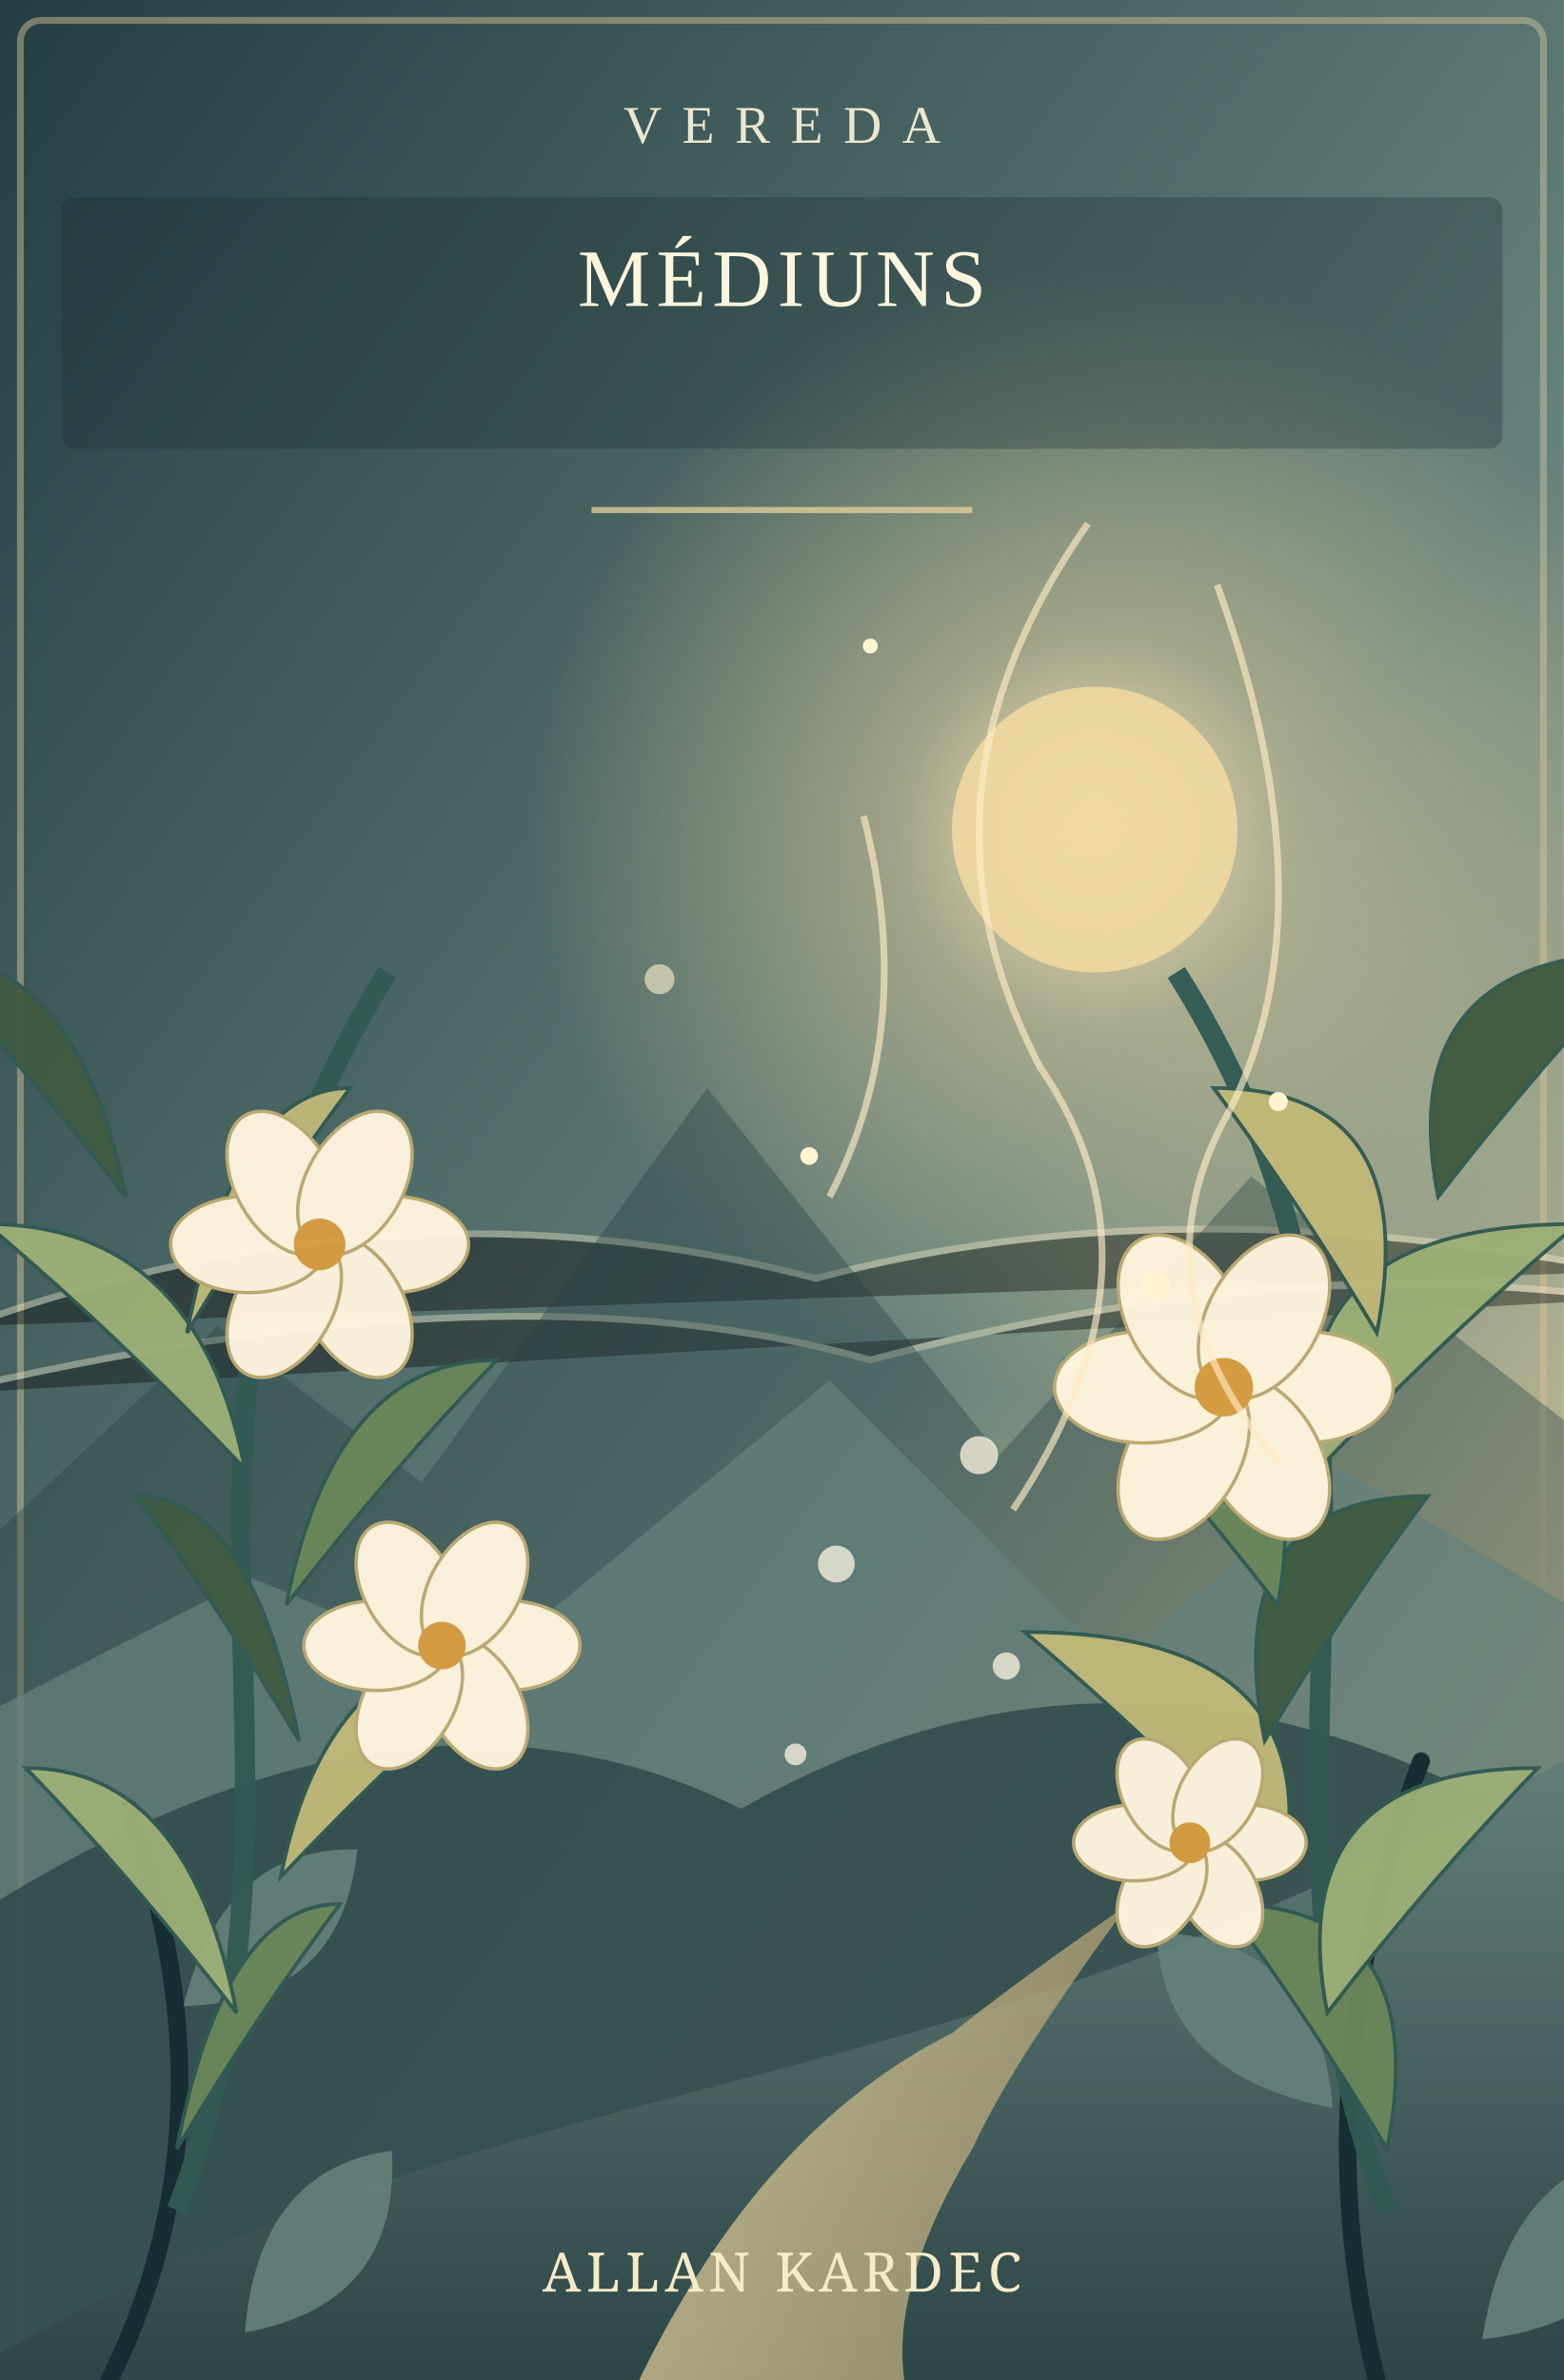
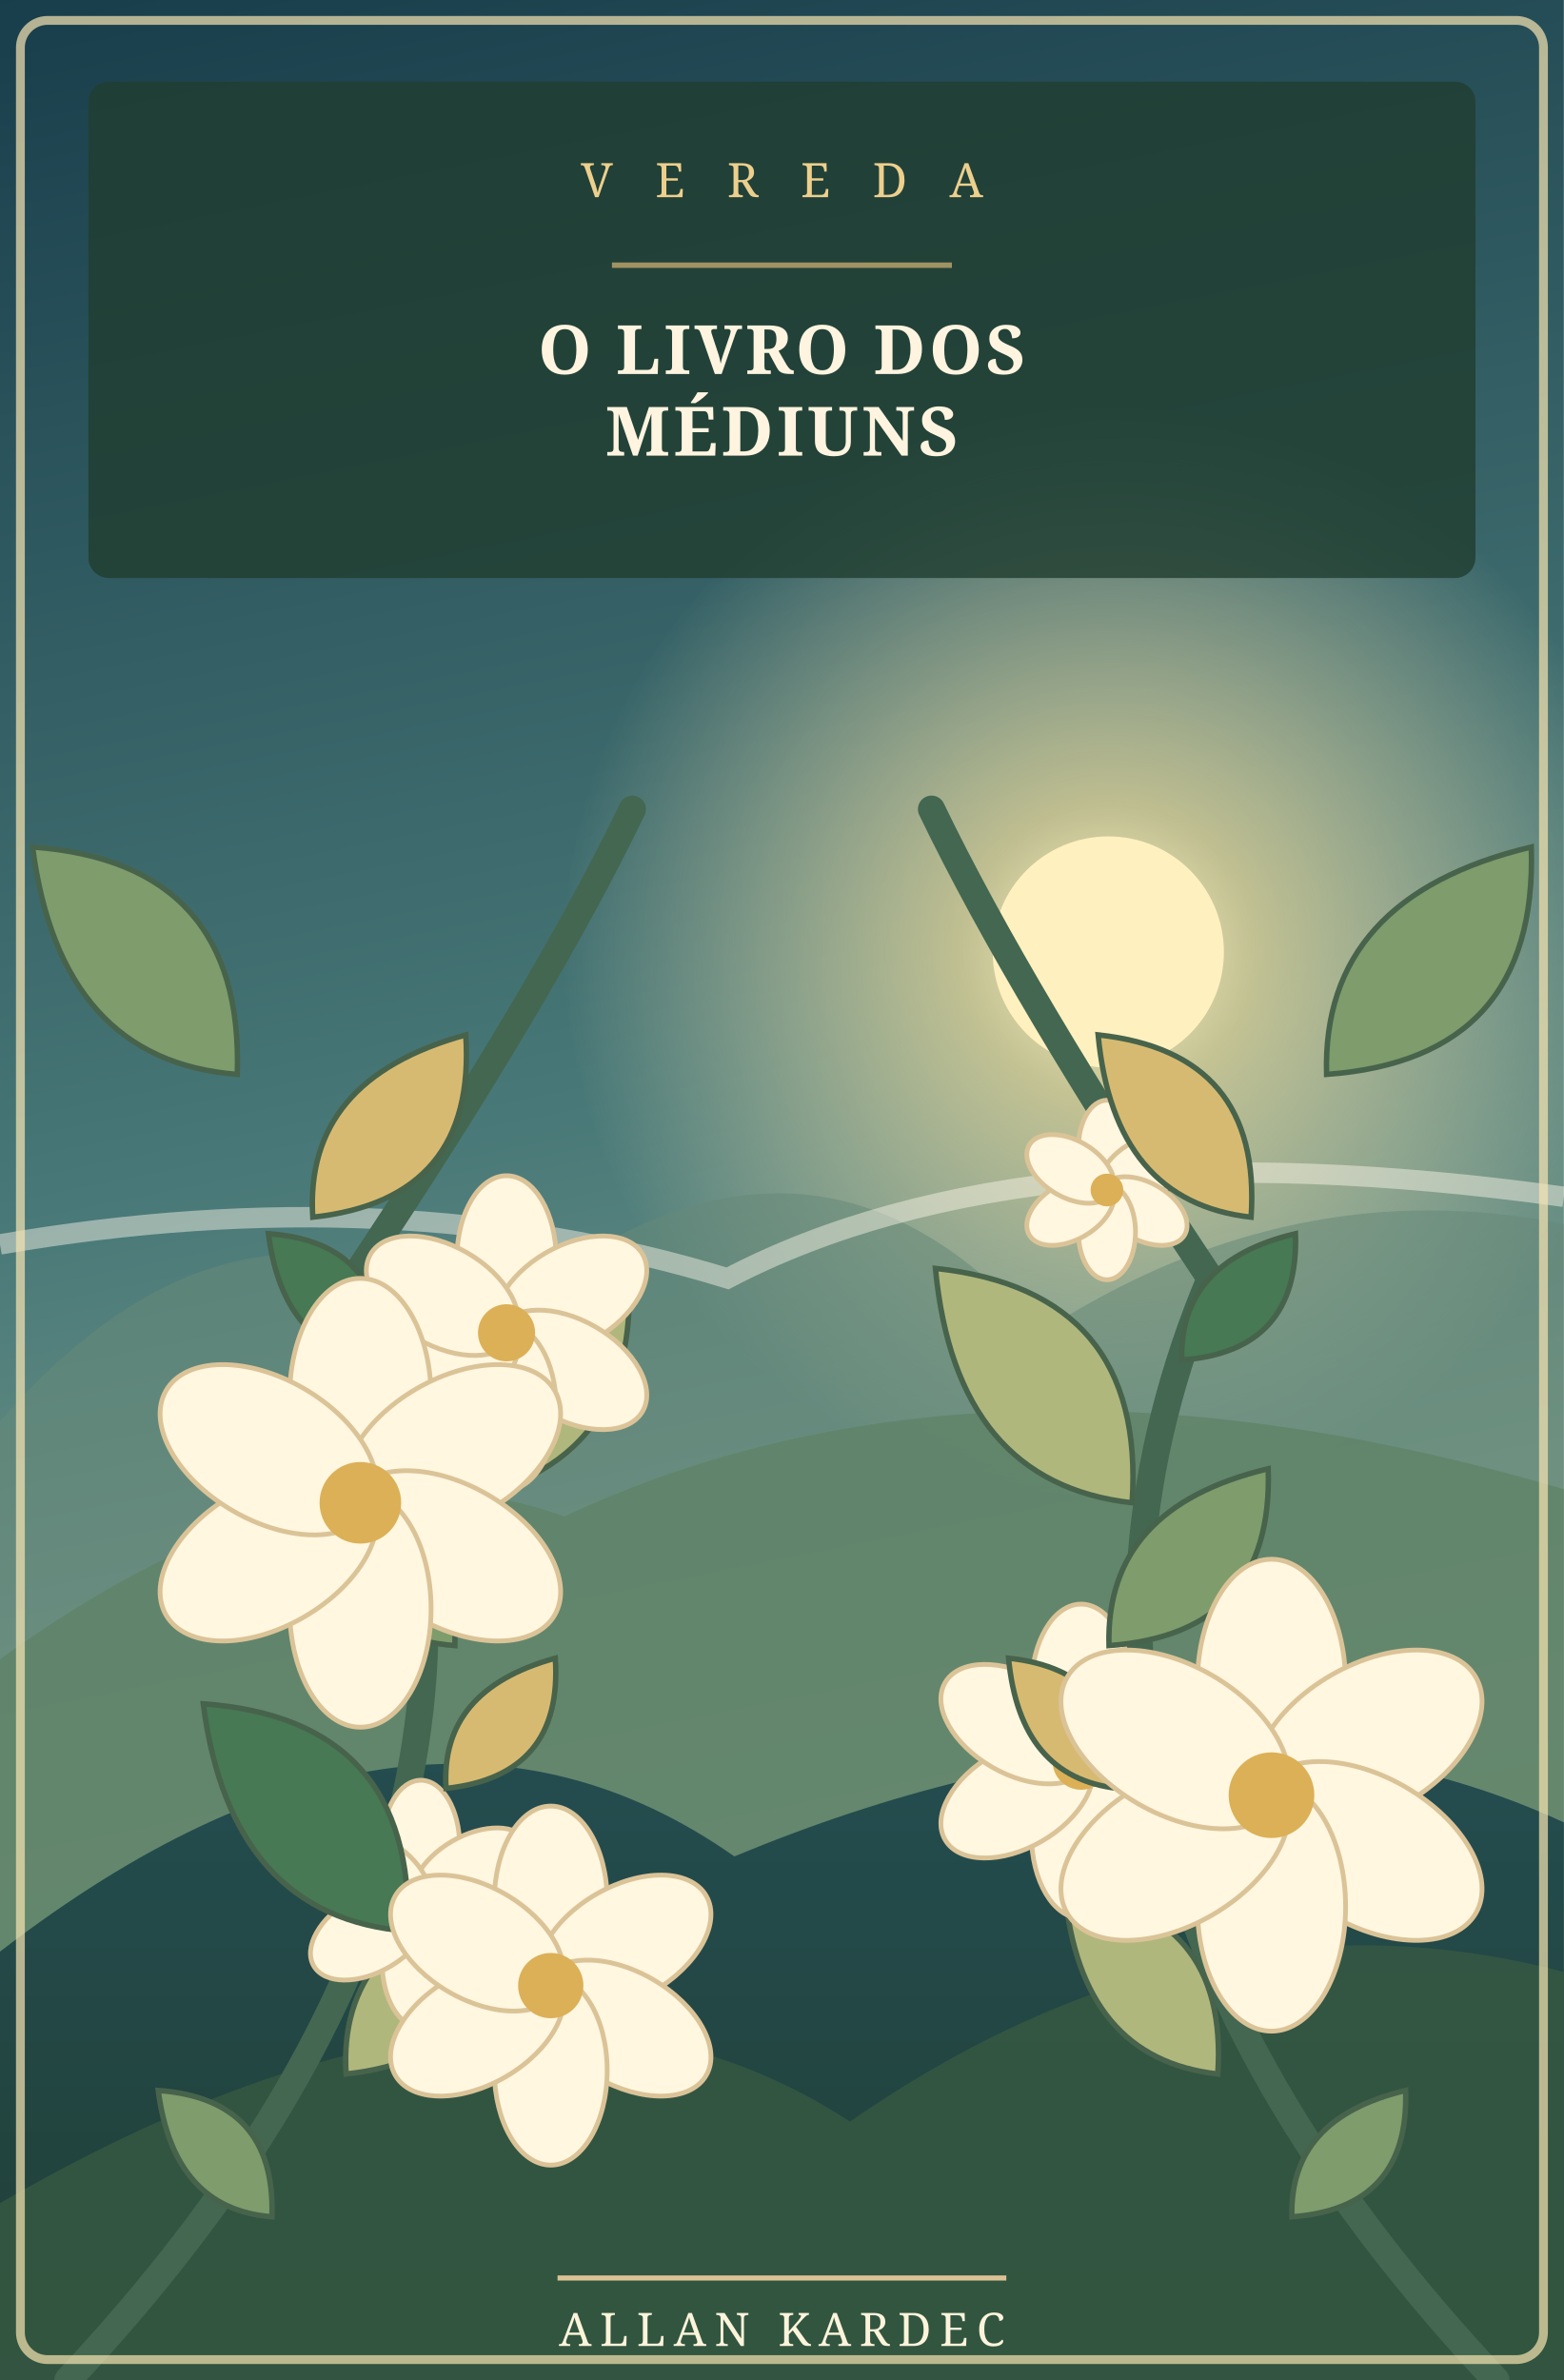
<svg xmlns="http://www.w3.org/2000/svg" viewBox="0 0 230 350" role="img" aria-labelledby="t d">
  <defs>
-     <linearGradient id="sky" x1="0" y1="0" x2=".9" y2="1">
-       <stop offset="0" stop-color="#233e42" />
-       <stop offset=".60" stop-color="#64817b" />
-       <stop offset="1" stop-color="#efd7a0" />
-     </linearGradient>
-     <linearGradient id="front" x1="0" y1="0" x2="0" y2="1">
-       <stop offset="0" stop-color="#64817b" />
-       <stop offset="1" stop-color="#162d31" />
+     <linearGradient id="sky" x1="0" y1="0" x2=".13" y2="1">
+       <stop stop-color="#183d4b" />
+       <stop offset=".51" stop-color="#497978" />
+       <stop offset="1" stop-color="#aec09f" />
    </linearGradient>
    <radialGradient id="halo">
-       <stop offset="0" stop-color="#fff2c8" stop-opacity=".95" />
-       <stop offset=".35" stop-color="#efd7a0" stop-opacity=".48" />
-       <stop offset="1" stop-color="#efd7a0" stop-opacity="0" />
+       <stop stop-color="#fff6cf" stop-opacity="1" />
+       <stop offset=".27" stop-color="#ffe6a0" stop-opacity=".66" />
+       <stop offset="1" stop-color="#ffefc1" stop-opacity="0" />
    </radialGradient>
-     <linearGradient id="trail" x1="0" y1="0" x2="1" y2=".2">
-       <stop offset="0" stop-color="#ead7a0" />
-       <stop offset="1" stop-color="#b3a174" />
+     <linearGradient id="near" x1="0" y1="0" x2="0" y2="1">
+       <stop stop-color="#244d50" />
+       <stop offset="1" stop-color="#213f35" />
    </linearGradient>
  </defs>
  <rect width="230" height="350" fill="url(#sky)" />
-   <rect x="3" y="3" width="224" height="344" rx="3" fill="none" stroke="#d4c297" opacity=".48" stroke-width="1" />
-   <circle cx="161" cy="122" r="83" fill="url(#halo)" />
-   <circle cx="161" cy="122" r="21" fill="#efd7a0" opacity=".93" />
-   <g stroke="#fff1cd" opacity=".37" stroke-width="1">
-     <path d="M-5 195 Q59 172 120 188 Q172 174 239 187" />
-     <path d="M-9 205 Q75 185 128 200 Q188 184 239 191" />
+   <circle cx="163" cy="140" r="80" fill="url(#halo)" />
+   <circle cx="163" cy="140" r="17" fill="#fff0bf" />
+   <path d="M0 209Q35 169 73 194Q118 156 153 196Q190 172 230 180V350H0Z" fill="#668878" opacity=".55" />
+   <path d="M0 244Q47 210 83 223Q145 194 230 219V350H0Z" fill="#5f8366" opacity=".77" />
+   <path d="M0 287Q61 240 108 273Q178 244 230 268V350H0Z" fill="url(#near)" />
+   <path d="M0 324Q76 280 125 312Q177 276 230 290V350H0Z" fill="#355842" opacity=".85" />
+   <path d="M0 183Q58 173 107 188Q151 165 230 176" stroke="#fff9eb" opacity=".45" stroke-width="3" fill="none" />
+   <path d="M10 350Q86 269 52 188Q80 146 93 119" stroke="#436751" stroke-width="4" fill="none" stroke-linecap="round" />
+   <path d="M0 0Q12.0 -12.5 0 -25.0Q-10.0 -10.5 0 0Z" transform="translate(40.0 326.0) rotate(-42)" fill="#7e9c6c" stroke="#47634b" stroke-width=".8" />
+   <path d="M0 0Q16.8 -17.5 0 -35.0Q-14.0 -14.7 0 0Z" transform="translate(50.9 305.0) rotate(40)" fill="#b0b77d" stroke="#47634b" stroke-width=".8" />
+   <g transform="translate(61.9 280.0)">
+     <ellipse cx="0" cy="-8.6" rx="5.7" ry="9.6" transform="rotate(0)" fill="#fff7e0" stroke="#dbc398" stroke-width=".7" />
+     <ellipse cx="0" cy="-8.6" rx="5.7" ry="9.6" transform="rotate(60)" fill="#fff7e0" stroke="#dbc398" stroke-width=".7" />
+     <ellipse cx="0" cy="-8.6" rx="5.7" ry="9.6" transform="rotate(120)" fill="#fff7e0" stroke="#dbc398" stroke-width=".7" />
+     <ellipse cx="0" cy="-8.6" rx="5.7" ry="9.6" transform="rotate(180)" fill="#fff7e0" stroke="#dbc398" stroke-width=".7" />
+     <ellipse cx="0" cy="-8.6" rx="5.7" ry="9.6" transform="rotate(240)" fill="#fff7e0" stroke="#dbc398" stroke-width=".7" />
+     <ellipse cx="0" cy="-8.6" rx="5.7" ry="9.6" transform="rotate(300)" fill="#fff7e0" stroke="#dbc398" stroke-width=".7" />
+     <circle r="3.3" fill="#dcb057" />
  </g>
-   <path d="M-15 239 L32 195 62 218 104 160 147 214 184 173 243 219 243 351 -15 351Z" fill="#233e42" opacity=".37" />
-   <path d="M-10 256 L37 232 70 246 122 203 164 245 197 216 239 241 239 350 -10 350Z" fill="#64817b" opacity=".72" />
-   <path d="M-16 290 Q55 239 109 266 Q174 229 243 280 L243 350 -16 350Z" fill="#233e42" opacity=".70" />
-   <path d="M-10 352 C78 298 135 316 240 253 L240 390Z" fill="url(#front)" />
-   <path d="M94 350 Q112 313 140 299 Q150 291 166 280 Q149 303 143 316 Q131 336 133 350Z" fill="url(#trail)" opacity=".72" />
-   <g stroke="#162d31" stroke-width="2.6" fill="none" stroke-linecap="round">
-     <path d="M14 354 Q36 314 19 266" />
-     <path d="M203 352 Q191 307 209 259" />
+   <path d="M0 0Q21.6 -22.5 0 -45.0Q-18.0 -18.9 0 0Z" transform="translate(60.0 284.0) rotate(-42)" fill="#467954" stroke="#47634b" stroke-width=".8" />
+   <path d="M0 0Q12.0 -12.5 0 -25.0Q-10.0 -10.5 0 0Z" transform="translate(65.6 263.0) rotate(40)" fill="#d7ba71" stroke="#47634b" stroke-width=".8" />
+   <path d="M0 0Q16.8 -17.5 0 -35.0Q-14.0 -14.7 0 0Z" transform="translate(66.9 242.0) rotate(-42)" fill="#7e9c6c" stroke="#47634b" stroke-width=".8" />
+   <path d="M0 0Q21.6 -22.5 0 -45.0Q-18.0 -18.9 0 0Z" transform="translate(63.5 221.0) rotate(40)" fill="#b0b77d" stroke="#47634b" stroke-width=".8" />
+   <g transform="translate(74.5 196.0)">
+     <ellipse cx="0" cy="-10.9" rx="7.3" ry="12.2" transform="rotate(0)" fill="#fff7e0" stroke="#dbc398" stroke-width=".7" />
+     <ellipse cx="0" cy="-10.9" rx="7.3" ry="12.2" transform="rotate(60)" fill="#fff7e0" stroke="#dbc398" stroke-width=".7" />
+     <ellipse cx="0" cy="-10.9" rx="7.3" ry="12.2" transform="rotate(120)" fill="#fff7e0" stroke="#dbc398" stroke-width=".7" />
+     <ellipse cx="0" cy="-10.9" rx="7.3" ry="12.2" transform="rotate(180)" fill="#fff7e0" stroke="#dbc398" stroke-width=".7" />
+     <ellipse cx="0" cy="-10.9" rx="7.3" ry="12.2" transform="rotate(240)" fill="#fff7e0" stroke="#dbc398" stroke-width=".7" />
+     <ellipse cx="0" cy="-10.9" rx="7.3" ry="12.2" transform="rotate(300)" fill="#fff7e0" stroke="#dbc398" stroke-width=".7" />
+     <circle r="4.2" fill="#dcb057" />
  </g>
-   <g>
-     <path transform="translate(-2 277) rotate(-49) scale(0.78)" d="M0 0 Q-17 -25 0 -43 Q19 -22 0 0Z" fill="#64817b" opacity=".90" />
-     <path transform="translate(27 295) rotate(48) scale(0.8)" d="M0 0 Q-17 -25 0 -43 Q19 -22 0 0Z" fill="#64817b" opacity=".90" />
-     <path transform="translate(-3 324) rotate(-35) scale(0.95)" d="M0 0 Q-17 -25 0 -43 Q19 -22 0 0Z" fill="#64817b" opacity=".90" />
-     <path transform="translate(36 343) rotate(39) scale(0.8)" d="M0 0 Q-17 -25 0 -43 Q19 -22 0 0Z" fill="#64817b" opacity=".90" />
-     <path transform="translate(196 310) rotate(-45) scale(0.85)" d="M0 0 Q-17 -25 0 -43 Q19 -22 0 0Z" fill="#64817b" opacity=".90" />
-     <path transform="translate(218 344) rotate(43) scale(0.9)" d="M0 0 Q-17 -25 0 -43 Q19 -22 0 0Z" fill="#64817b" opacity=".90" />
+   <path d="M0 0Q12.0 -12.5 0 -25.0Q-10.0 -10.5 0 0Z" transform="translate(56.2 200.0) rotate(-42)" fill="#467954" stroke="#47634b" stroke-width=".8" />
+   <path d="M0 0Q16.8 -17.5 0 -35.0Q-14.0 -14.7 0 0Z" transform="translate(46.0 179.0) rotate(40)" fill="#d7ba71" stroke="#47634b" stroke-width=".8" />
+   <path d="M0 0Q21.6 -22.5 0 -45.0Q-18.0 -18.9 0 0Z" transform="translate(34.9 158.0) rotate(-42)" fill="#7e9c6c" stroke="#47634b" stroke-width=".8" />
+   <path d="M220 350Q144 269 178 188Q150 146 137 119" stroke="#436751" stroke-width="4" fill="none" stroke-linecap="round" />
+   <path d="M0 0Q12.0 -12.5 0 -25.0Q-10.0 -10.5 0 0Z" transform="translate(190.0 326.0) rotate(42)" fill="#7e9c6c" stroke="#47634b" stroke-width=".8" />
+   <path d="M0 0Q16.8 -17.5 0 -35.0Q-14.0 -14.7 0 0Z" transform="translate(179.1 305.0) rotate(-40)" fill="#b0b77d" stroke="#47634b" stroke-width=".8" />
+   <path d="M0 0Q21.6 -22.5 0 -45.0Q-18.0 -18.9 0 0Z" transform="translate(170.0 284.0) rotate(42)" fill="#467954" stroke="#47634b" stroke-width=".8" />
+   <g transform="translate(159.0 259.0)">
+     <ellipse cx="0" cy="-10.9" rx="7.3" ry="12.2" transform="rotate(0)" fill="#fff7e0" stroke="#dbc398" stroke-width=".7" />
+     <ellipse cx="0" cy="-10.9" rx="7.3" ry="12.2" transform="rotate(60)" fill="#fff7e0" stroke="#dbc398" stroke-width=".7" />
+     <ellipse cx="0" cy="-10.9" rx="7.3" ry="12.2" transform="rotate(120)" fill="#fff7e0" stroke="#dbc398" stroke-width=".7" />
+     <ellipse cx="0" cy="-10.9" rx="7.3" ry="12.2" transform="rotate(180)" fill="#fff7e0" stroke="#dbc398" stroke-width=".7" />
+     <ellipse cx="0" cy="-10.9" rx="7.3" ry="12.2" transform="rotate(240)" fill="#fff7e0" stroke="#dbc398" stroke-width=".7" />
+     <ellipse cx="0" cy="-10.9" rx="7.3" ry="12.2" transform="rotate(300)" fill="#fff7e0" stroke="#dbc398" stroke-width=".7" />
+     <circle r="4.2" fill="#dcb057" />
  </g>
-   <g opacity=".96">
-     <path d="M26 325 C51 260 16 208 57 143" fill="none" stroke="#315a52" stroke-width="3" />
-     <path d="M26 316 Q38 296 50 280 Q33 280 26 316Z" fill="#69865a" stroke="#315a52" stroke-width=".55" />
-     <path d="M34.8 296 Q19.3 276 3.8 260 Q27.8 260 34.8 296Z" fill="#9caf76" stroke="#315a52" stroke-width=".55" />
-     <path d="M41.3 276 Q60.3 256 79.3 240 Q48.3 240 41.3 276Z" fill="#c0b878" stroke="#315a52" stroke-width=".55" />
-     <path d="M44 256 Q32 236 20 220 Q37 220 44 256Z" fill="#3e5b3f" stroke="#315a52" stroke-width=".55" />
-     <path d="M42.1 236 Q57.6 216 73.1 200 Q49.1 200 42.1 236Z" fill="#69865a" stroke="#315a52" stroke-width=".55" />
-     <path d="M36 216 Q17 196 -2 180 Q29 180 36 216Z" fill="#9caf76" stroke="#315a52" stroke-width=".55" />
-     <path d="M27.5 196 Q39.5 176 51.5 160 Q34.5 160 27.5 196Z" fill="#c0b878" stroke="#315a52" stroke-width=".55" />
-     <path d="M18.5 176 Q3 156 -12.5 140 Q11.5 140 18.5 176Z" fill="#3e5b3f" stroke="#315a52" stroke-width=".55" />
-     <path d="M204 325 C179 260 214 208 173 143" fill="none" stroke="#315a52" stroke-width="3" />
-     <path d="M204 316 Q192 296 180 280 Q211 280 204 316Z" fill="#69865a" stroke="#315a52" stroke-width=".55" />
-     <path d="M195.2 296 Q210.7 276 226.2 260 Q188.2 260 195.2 296Z" fill="#9caf76" stroke="#315a52" stroke-width=".55" />
-     <path d="M188.7 276 Q169.7 256 150.7 240 Q195.7 240 188.7 276Z" fill="#c0b878" stroke="#315a52" stroke-width=".55" />
-     <path d="M186 256 Q198 236 210 220 Q179 220 186 256Z" fill="#3e5b3f" stroke="#315a52" stroke-width=".55" />
-     <path d="M187.9 236 Q172.4 216 156.9 200 Q194.9 200 187.9 236Z" fill="#69865a" stroke="#315a52" stroke-width=".55" />
-     <path d="M194 216 Q213 196 232 180 Q187 180 194 216Z" fill="#9caf76" stroke="#315a52" stroke-width=".55" />
-     <path d="M202.5 196 Q190.5 176 178.5 160 Q209.5 160 202.5 196Z" fill="#c0b878" stroke="#315a52" stroke-width=".55" />
-     <path d="M211.5 176 Q227 156 242.5 140 Q204.5 140 211.5 176Z" fill="#3e5b3f" stroke="#315a52" stroke-width=".55" />
-     <g>
-       <ellipse cx="57.4" cy="183" rx="7.1" ry="11.5" transform="rotate(90 57.4 183)" fill="#fff6df" stroke="#bdac73" stroke-width=".5" />
-       <ellipse cx="52.2" cy="192" rx="7.1" ry="11.5" transform="rotate(150 52.2 192)" fill="#fff6df" stroke="#bdac73" stroke-width=".5" />
-       <ellipse cx="41.8" cy="192" rx="7.1" ry="11.5" transform="rotate(210 41.8 192)" fill="#fff6df" stroke="#bdac73" stroke-width=".5" />
-       <ellipse cx="36.6" cy="183" rx="7.1" ry="11.5" transform="rotate(270 36.6 183)" fill="#fff6df" stroke="#bdac73" stroke-width=".5" />
-       <ellipse cx="41.8" cy="174" rx="7.1" ry="11.5" transform="rotate(330 41.8 174)" fill="#fff6df" stroke="#bdac73" stroke-width=".5" />
-       <ellipse cx="52.2" cy="174" rx="7.1" ry="11.5" transform="rotate(390 52.2 174)" fill="#fff6df" stroke="#bdac73" stroke-width=".5" />
-       <circle cx="47" cy="183" r="3.8" fill="#d99d40" />
-     </g>
-     <g>
-       <ellipse cx="74.6" cy="242" rx="6.6" ry="10.7" transform="rotate(90 74.6 242)" fill="#fff6df" stroke="#bdac73" stroke-width=".5" />
-       <ellipse cx="69.8" cy="250.3" rx="6.6" ry="10.7" transform="rotate(150 69.8 250.3)" fill="#fff6df" stroke="#bdac73" stroke-width=".5" />
-       <ellipse cx="60.2" cy="250.3" rx="6.6" ry="10.7" transform="rotate(210 60.2 250.3)" fill="#fff6df" stroke="#bdac73" stroke-width=".5" />
-       <ellipse cx="55.4" cy="242" rx="6.6" ry="10.7" transform="rotate(270 55.4 242)" fill="#fff6df" stroke="#bdac73" stroke-width=".5" />
-       <ellipse cx="60.2" cy="233.7" rx="6.6" ry="10.7" transform="rotate(330 60.2 233.7)" fill="#fff6df" stroke="#bdac73" stroke-width=".5" />
-       <ellipse cx="69.8" cy="233.7" rx="6.6" ry="10.7" transform="rotate(390 69.8 233.7)" fill="#fff6df" stroke="#bdac73" stroke-width=".5" />
-       <circle cx="65" cy="242" r="3.5" fill="#d99d40" />
-     </g>
-     <g>
-       <ellipse cx="191.8" cy="204" rx="8.2" ry="13.1" transform="rotate(90 191.8 204)" fill="#fff6df" stroke="#bdac73" stroke-width=".5" />
-       <ellipse cx="185.9" cy="214.3" rx="8.2" ry="13.1" transform="rotate(150 185.9 214.3)" fill="#fff6df" stroke="#bdac73" stroke-width=".5" />
-       <ellipse cx="174.1" cy="214.3" rx="8.2" ry="13.1" transform="rotate(210 174.1 214.3)" fill="#fff6df" stroke="#bdac73" stroke-width=".5" />
-       <ellipse cx="168.2" cy="204" rx="8.2" ry="13.1" transform="rotate(270 168.2 204)" fill="#fff6df" stroke="#bdac73" stroke-width=".5" />
-       <ellipse cx="174.1" cy="193.7" rx="8.2" ry="13.1" transform="rotate(330 174.1 193.7)" fill="#fff6df" stroke="#bdac73" stroke-width=".5" />
-       <ellipse cx="185.9" cy="193.7" rx="8.2" ry="13.1" transform="rotate(390 185.9 193.7)" fill="#fff6df" stroke="#bdac73" stroke-width=".5" />
-       <circle cx="180" cy="204" r="4.3" fill="#d99d40" />
-     </g>
-     <g>
-       <ellipse cx="183.1" cy="271" rx="5.6" ry="9" transform="rotate(90 183.1 271)" fill="#fff6df" stroke="#bdac73" stroke-width=".5" />
-       <ellipse cx="179.1" cy="278" rx="5.6" ry="9" transform="rotate(150 179.1 278)" fill="#fff6df" stroke="#bdac73" stroke-width=".5" />
-       <ellipse cx="170.9" cy="278" rx="5.6" ry="9" transform="rotate(210 170.9 278)" fill="#fff6df" stroke="#bdac73" stroke-width=".5" />
-       <ellipse cx="166.9" cy="271" rx="5.6" ry="9" transform="rotate(270 166.9 271)" fill="#fff6df" stroke="#bdac73" stroke-width=".5" />
-       <ellipse cx="170.9" cy="264" rx="5.6" ry="9" transform="rotate(330 170.9 264)" fill="#fff6df" stroke="#bdac73" stroke-width=".5" />
-       <ellipse cx="179.1" cy="264" rx="5.6" ry="9" transform="rotate(390 179.1 264)" fill="#fff6df" stroke="#bdac73" stroke-width=".5" />
-       <circle cx="175" cy="271" r="3" fill="#d99d40" />
-     </g>
-     <g fill="#fff6e2" opacity=".78">
-       <circle cx="123" cy="230" r="2.7" />
-       <circle cx="148" cy="245" r="2" />
-       <circle cx="117" cy="258" r="1.6" />
-       <circle cx="144" cy="214" r="2.8" />
-     </g>
+   <path d="M0 0Q12.0 -12.5 0 -25.0Q-10.0 -10.5 0 0Z" transform="translate(164.4 263.0) rotate(-40)" fill="#d7ba71" stroke="#47634b" stroke-width=".8" />
+   <path d="M0 0Q16.8 -17.5 0 -35.0Q-14.0 -14.7 0 0Z" transform="translate(163.1 242.0) rotate(42)" fill="#7e9c6c" stroke="#47634b" stroke-width=".8" />
+   <path d="M0 0Q21.6 -22.5 0 -45.0Q-18.0 -18.9 0 0Z" transform="translate(166.5 221.0) rotate(-40)" fill="#b0b77d" stroke="#47634b" stroke-width=".8" />
+   <path d="M0 0Q12.0 -12.5 0 -25.0Q-10.0 -10.5 0 0Z" transform="translate(173.8 200.0) rotate(42)" fill="#467954" stroke="#47634b" stroke-width=".8" />
+   <g transform="translate(162.8 175.0)">
+     <ellipse cx="0" cy="-6.2" rx="4.2" ry="7.0" transform="rotate(0)" fill="#fff7e0" stroke="#dbc398" stroke-width=".7" />
+     <ellipse cx="0" cy="-6.2" rx="4.2" ry="7.0" transform="rotate(60)" fill="#fff7e0" stroke="#dbc398" stroke-width=".7" />
+     <ellipse cx="0" cy="-6.2" rx="4.2" ry="7.0" transform="rotate(120)" fill="#fff7e0" stroke="#dbc398" stroke-width=".7" />
+     <ellipse cx="0" cy="-6.2" rx="4.2" ry="7.0" transform="rotate(180)" fill="#fff7e0" stroke="#dbc398" stroke-width=".7" />
+     <ellipse cx="0" cy="-6.2" rx="4.2" ry="7.0" transform="rotate(240)" fill="#fff7e0" stroke="#dbc398" stroke-width=".7" />
+     <ellipse cx="0" cy="-6.2" rx="4.2" ry="7.0" transform="rotate(300)" fill="#fff7e0" stroke="#dbc398" stroke-width=".7" />
+     <circle r="2.4" fill="#dcb057" />
  </g>
-   <g opacity=".65" stroke="#ffebc5" fill="none" stroke-width="1">
-     <path d="M160 77Q132 117 153 157Q173 186 149 222" />
-     <path d="M179 86Q196 133 181 163Q166 189 188 215" />
-     <path d="M127 120Q135 151 122 176" />
+   <path d="M0 0Q16.8 -17.5 0 -35.0Q-14.0 -14.7 0 0Z" transform="translate(184.0 179.0) rotate(-40)" fill="#d7ba71" stroke="#47634b" stroke-width=".8" />
+   <path d="M0 0Q21.6 -22.5 0 -45.0Q-18.0 -18.9 0 0Z" transform="translate(195.1 158.0) rotate(42)" fill="#7e9c6c" stroke="#47634b" stroke-width=".8" />
+   <g transform="translate(53.0 221.0)">
+     <ellipse cx="0" cy="-15.6" rx="10.4" ry="17.4" transform="rotate(0)" fill="#fff7e0" stroke="#dbc398" stroke-width=".7" />
+     <ellipse cx="0" cy="-15.6" rx="10.4" ry="17.4" transform="rotate(60)" fill="#fff7e0" stroke="#dbc398" stroke-width=".7" />
+     <ellipse cx="0" cy="-15.6" rx="10.4" ry="17.4" transform="rotate(120)" fill="#fff7e0" stroke="#dbc398" stroke-width=".7" />
+     <ellipse cx="0" cy="-15.6" rx="10.4" ry="17.4" transform="rotate(180)" fill="#fff7e0" stroke="#dbc398" stroke-width=".7" />
+     <ellipse cx="0" cy="-15.6" rx="10.4" ry="17.4" transform="rotate(240)" fill="#fff7e0" stroke="#dbc398" stroke-width=".7" />
+     <ellipse cx="0" cy="-15.6" rx="10.4" ry="17.4" transform="rotate(300)" fill="#fff7e0" stroke="#dbc398" stroke-width=".7" />
+     <circle r="6.0" fill="#dcb057" />
  </g>
-   <g fill="#fff4cf">
-     <circle cx="97" cy="144" r="2.2" opacity=".6" />
-     <circle cx="119" cy="170" r="1.3" />
-     <circle cx="170" cy="189" r="2.1" />
-     <circle cx="188" cy="162" r="1.4" />
-     <circle cx="128" cy="95" r="1.1" />
+   <g transform="translate(187.0 264.0)">
+     <ellipse cx="0" cy="-16.4" rx="10.9" ry="18.3" transform="rotate(0)" fill="#fff7e0" stroke="#dbc398" stroke-width=".7" />
+     <ellipse cx="0" cy="-16.4" rx="10.9" ry="18.3" transform="rotate(60)" fill="#fff7e0" stroke="#dbc398" stroke-width=".7" />
+     <ellipse cx="0" cy="-16.4" rx="10.9" ry="18.3" transform="rotate(120)" fill="#fff7e0" stroke="#dbc398" stroke-width=".7" />
+     <ellipse cx="0" cy="-16.4" rx="10.9" ry="18.3" transform="rotate(180)" fill="#fff7e0" stroke="#dbc398" stroke-width=".7" />
+     <ellipse cx="0" cy="-16.4" rx="10.9" ry="18.3" transform="rotate(240)" fill="#fff7e0" stroke="#dbc398" stroke-width=".7" />
+     <ellipse cx="0" cy="-16.4" rx="10.9" ry="18.3" transform="rotate(300)" fill="#fff7e0" stroke="#dbc398" stroke-width=".7" />
+     <circle r="6.3" fill="#dcb057" />
  </g>
-   <g opacity=".9" fill="#fff5da" font-family="Georgia, 'Times New Roman', serif" text-anchor="middle">
-     <text x="115" y="21" font-size="7.8" letter-spacing="3">VEREDA</text>
+   <g transform="translate(81.0 292.0)">
+     <ellipse cx="0" cy="-12.5" rx="8.3" ry="13.9" transform="rotate(0)" fill="#fff7e0" stroke="#dbc398" stroke-width=".7" />
+     <ellipse cx="0" cy="-12.5" rx="8.3" ry="13.9" transform="rotate(60)" fill="#fff7e0" stroke="#dbc398" stroke-width=".7" />
+     <ellipse cx="0" cy="-12.5" rx="8.3" ry="13.9" transform="rotate(120)" fill="#fff7e0" stroke="#dbc398" stroke-width=".7" />
+     <ellipse cx="0" cy="-12.5" rx="8.3" ry="13.9" transform="rotate(180)" fill="#fff7e0" stroke="#dbc398" stroke-width=".7" />
+     <ellipse cx="0" cy="-12.5" rx="8.3" ry="13.9" transform="rotate(240)" fill="#fff7e0" stroke="#dbc398" stroke-width=".7" />
+     <ellipse cx="0" cy="-12.5" rx="8.3" ry="13.9" transform="rotate(300)" fill="#fff7e0" stroke="#dbc398" stroke-width=".7" />
+     <circle r="4.8" fill="#dcb057" />
  </g>
-   <rect x="9" y="29" width="212" height="37" rx="2" fill="#162d31" opacity=".31" />
-   <g fill="#fff5dc" font-family="Georgia, 'Times New Roman', serif" text-anchor="middle">
-     <text x="115" y="45" font-size="12" letter-spacing=".9">MÉDIUNS</text>
-   </g>
-   <path d="M87 75 H143" stroke="#efd7a0" opacity=".7" stroke-width=".9" />
-   <text x="115" y="337" text-anchor="middle" font-family="Georgia,serif" font-size="8" fill="#f7ebc7" letter-spacing=".8">ALLAN KARDEC</text>
+   <rect x="13" y="12" width="204" height="73" rx="3" fill="#203e30" opacity=".81" />
+   <text x="115" y="29" text-anchor="middle" font-family="Georgia, serif" font-size="7" letter-spacing="2.2" fill="#edcf8d">V E R E D A</text>
+   <path d="M90 39h50" stroke="#c9ad70" stroke-width=".8" opacity=".75" />
+   <text x="115" y="55" text-anchor="middle" font-family="Georgia, serif" font-weight="bold" font-size="10" letter-spacing=".5" fill="#fff4df">O LIVRO DOS</text>
+   <text x="115" y="67" text-anchor="middle" font-family="Georgia, serif" font-weight="bold" font-size="10" letter-spacing=".5" fill="#fff4df">MÉDIUNS</text>
+   <rect x="3" y="3" width="224" height="344" rx="4" fill="none" stroke="#f7e4b0" stroke-width="1.3" opacity=".7" />
+   <path d="M82 335h66" stroke="#dbc295" stroke-width=".75" />
+   <text x="115" y="345" text-anchor="middle" font-family="Georgia, serif" font-size="6.8" letter-spacing="1.2" fill="#fcf4da">ALLAN KARDEC</text>
</svg>
